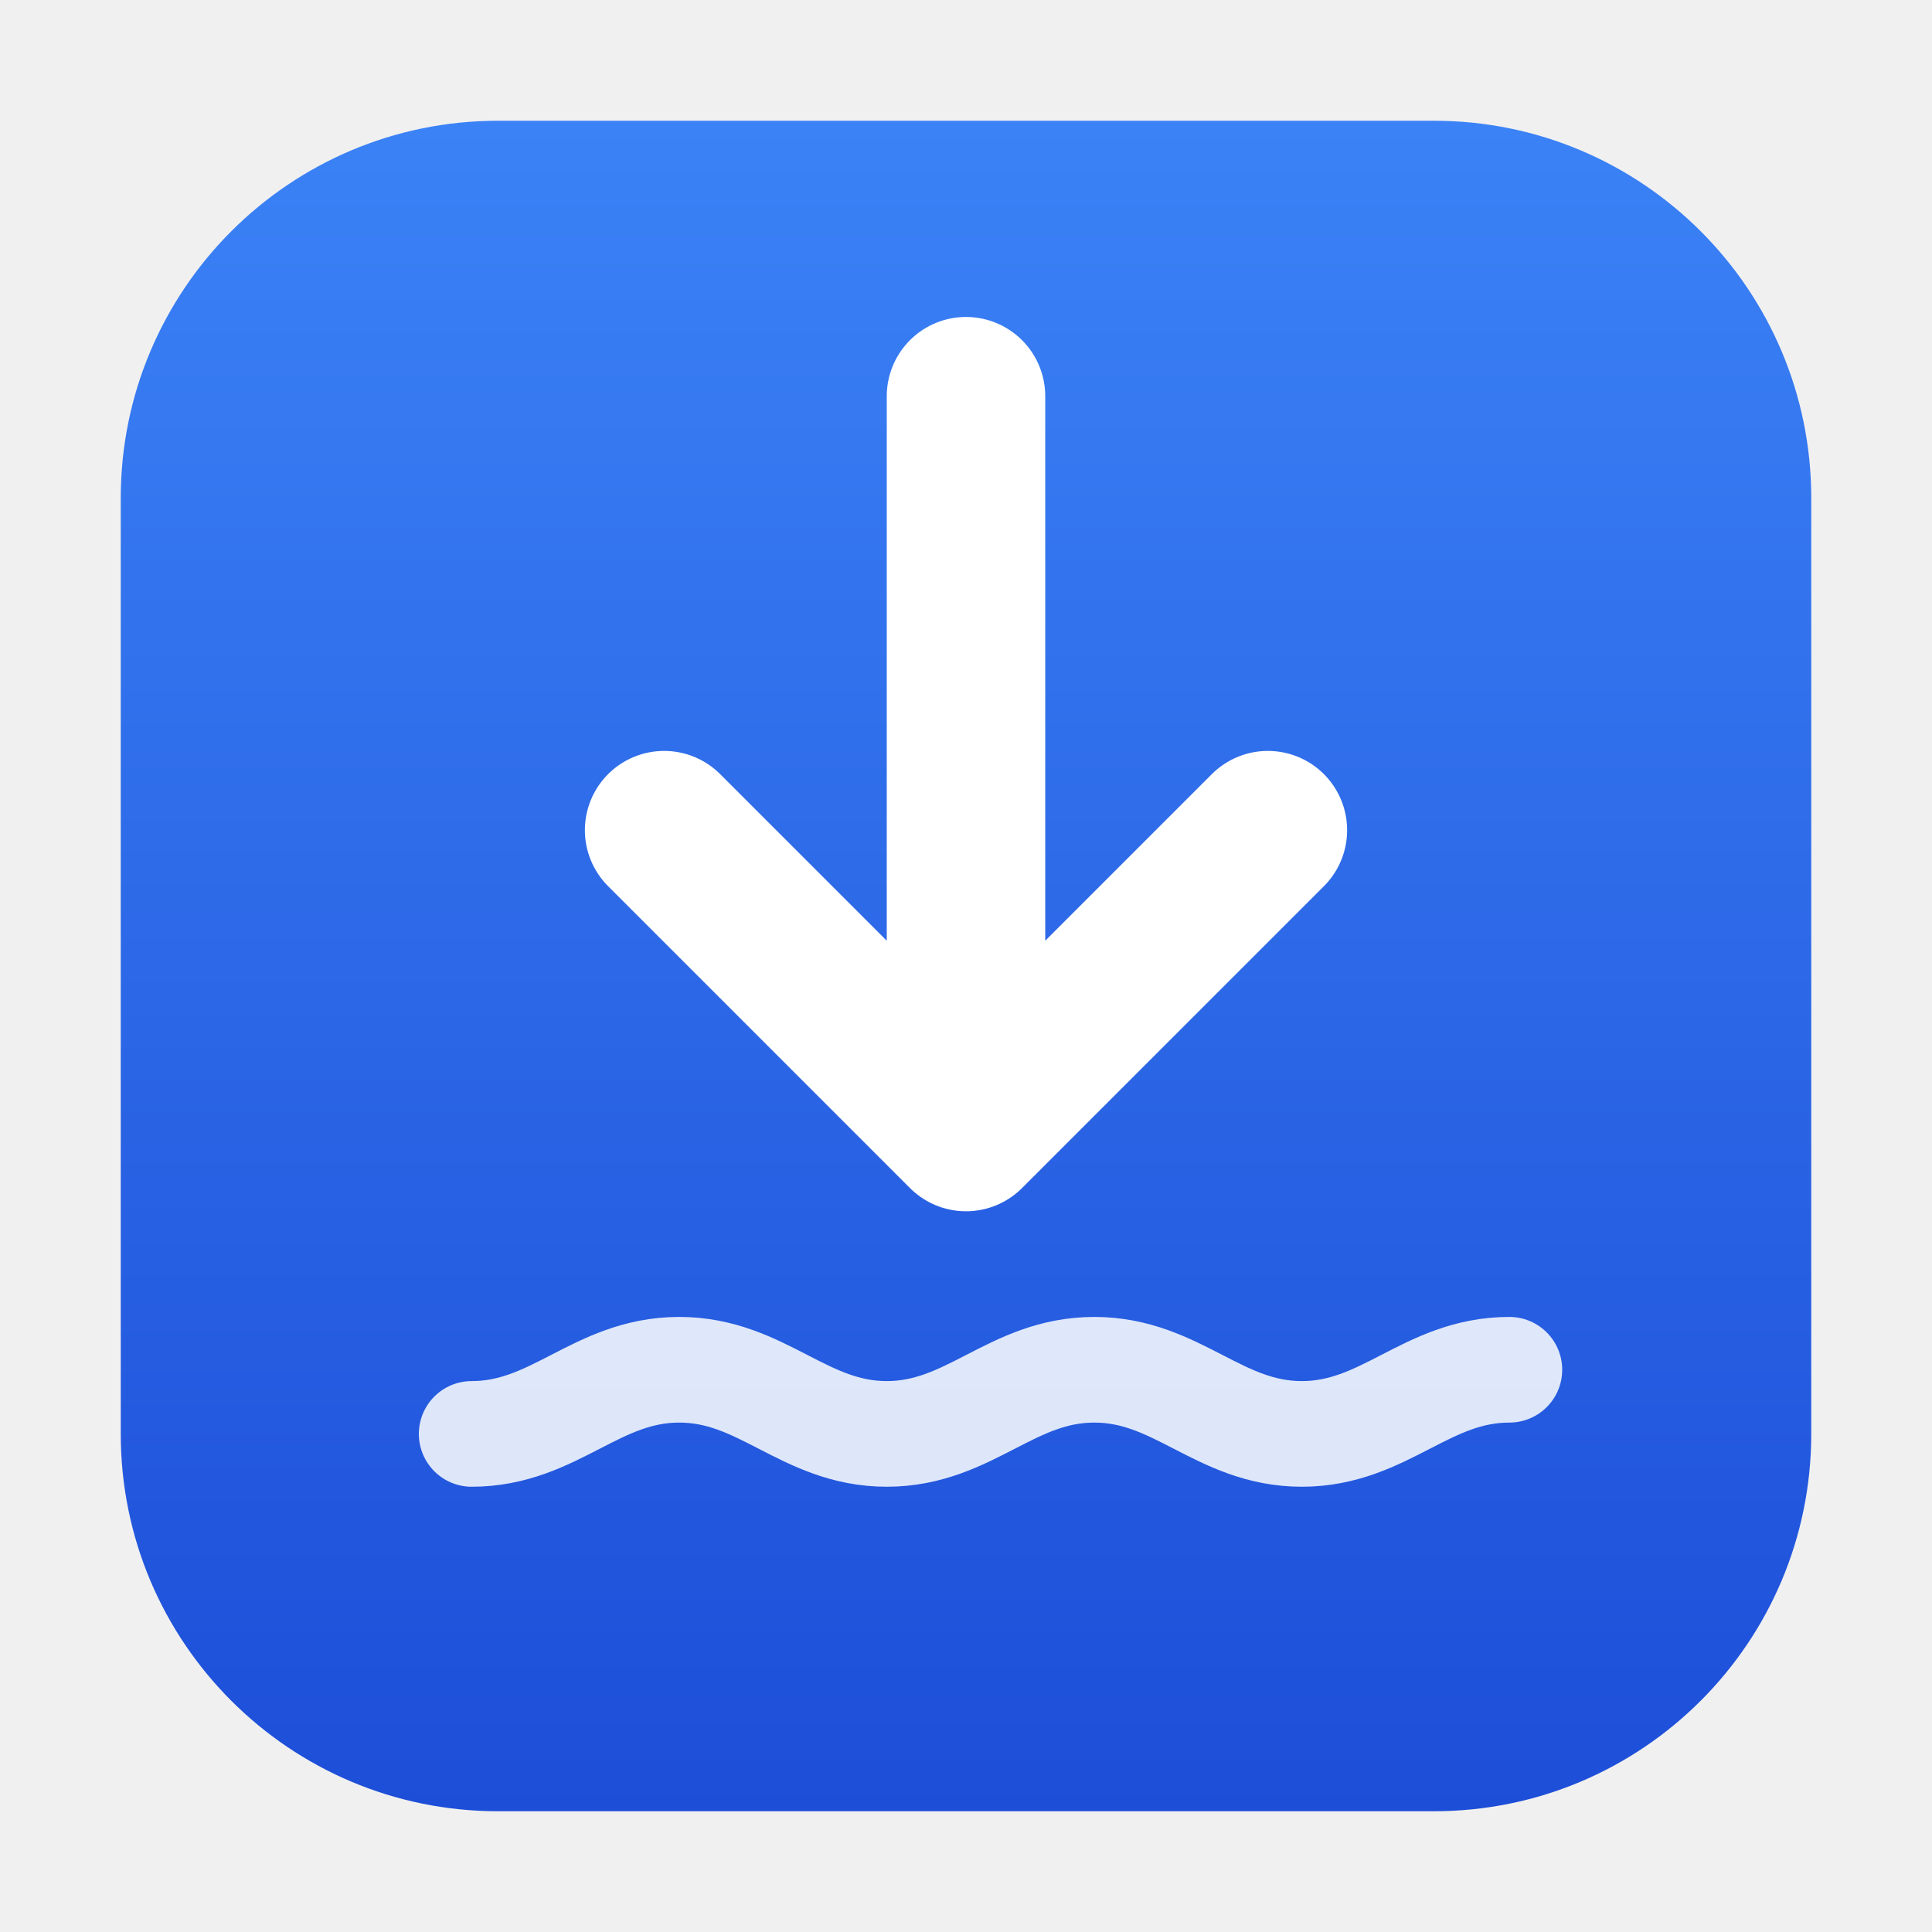
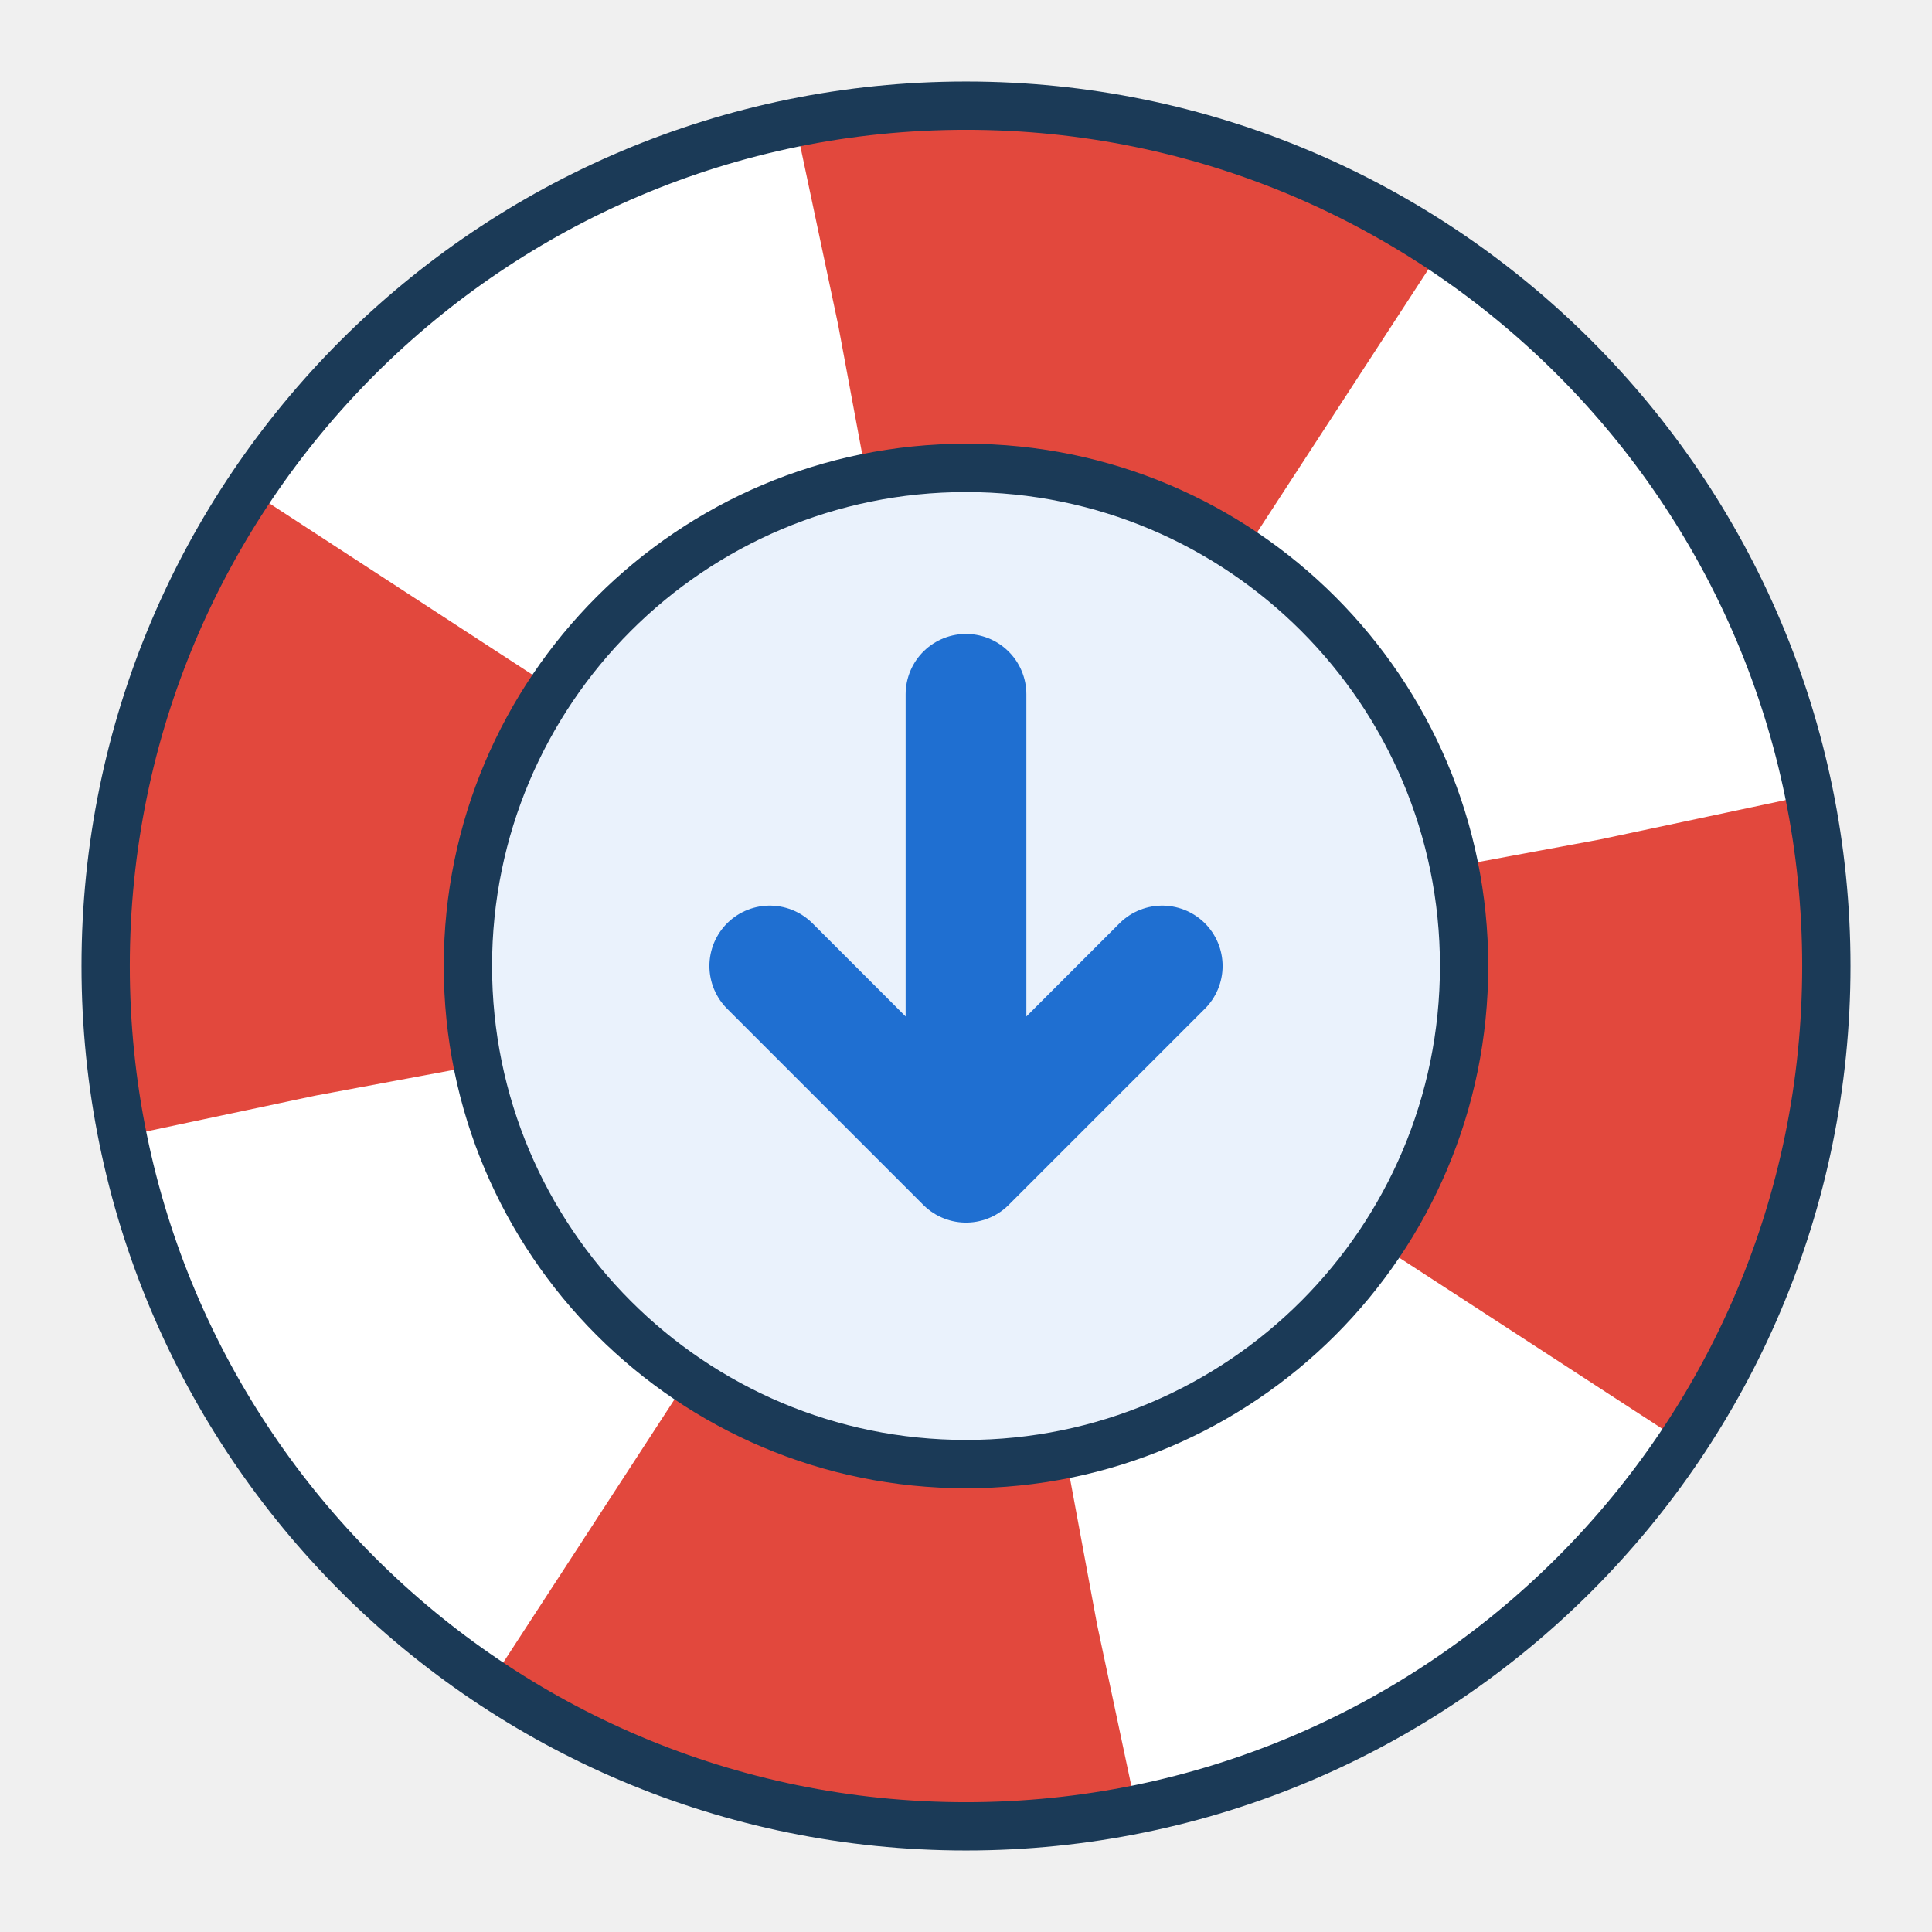
- <svg xmlns="http://www.w3.org/2000/svg" viewBox="0 0 1024 1024">
-   <defs>
-     <linearGradient id="g" x1="0" y1="0" x2="0" y2="1">
-       <stop offset="0" stop-color="#3b82f6" />
-       <stop offset="1" stop-color="#1d4ed8" />
-     </linearGradient>
-   </defs>
-   <rect x="64" y="64" width="896" height="896" rx="200" fill="url(#g)" />
-   <g fill="none" stroke="#fff" stroke-linecap="round" stroke-linejoin="round">
-     <path d="M512 210v380M352 440l160 160 160-160" stroke-width="84" />
-     <path d="M250 760c44 0 66-34 110-34s66 34 110 34 66-34 110-34 66 34 110 34 66-34 110-34" stroke-width="56" opacity="0.85" />
-   </g>
+ <svg xmlns="http://www.w3.org/2000/svg" viewBox="0 0 64 64">
+   <circle cx="32" cy="32" r="22.5" fill="none" stroke="#FFFFFF" stroke-width="12" />
+   <circle cx="32" cy="32" r="22.5" fill="none" stroke="#E2483D" stroke-width="12" stroke-dasharray="17.67 17.67" transform="rotate(-11.25 32 32)" />
+   <circle cx="32" cy="32" r="28.5" fill="none" stroke="#1B3A57" stroke-width="1.6" />
+   <circle cx="32" cy="32" r="16.5" fill="#EAF2FC" stroke="#1B3A57" stroke-width="1.6" />
+   <path d="M32 23v15M25.5 32 32 38.5 38.5 32" fill="none" stroke="#1F6FD1" stroke-width="4" stroke-linecap="round" stroke-linejoin="round" />
</svg>
